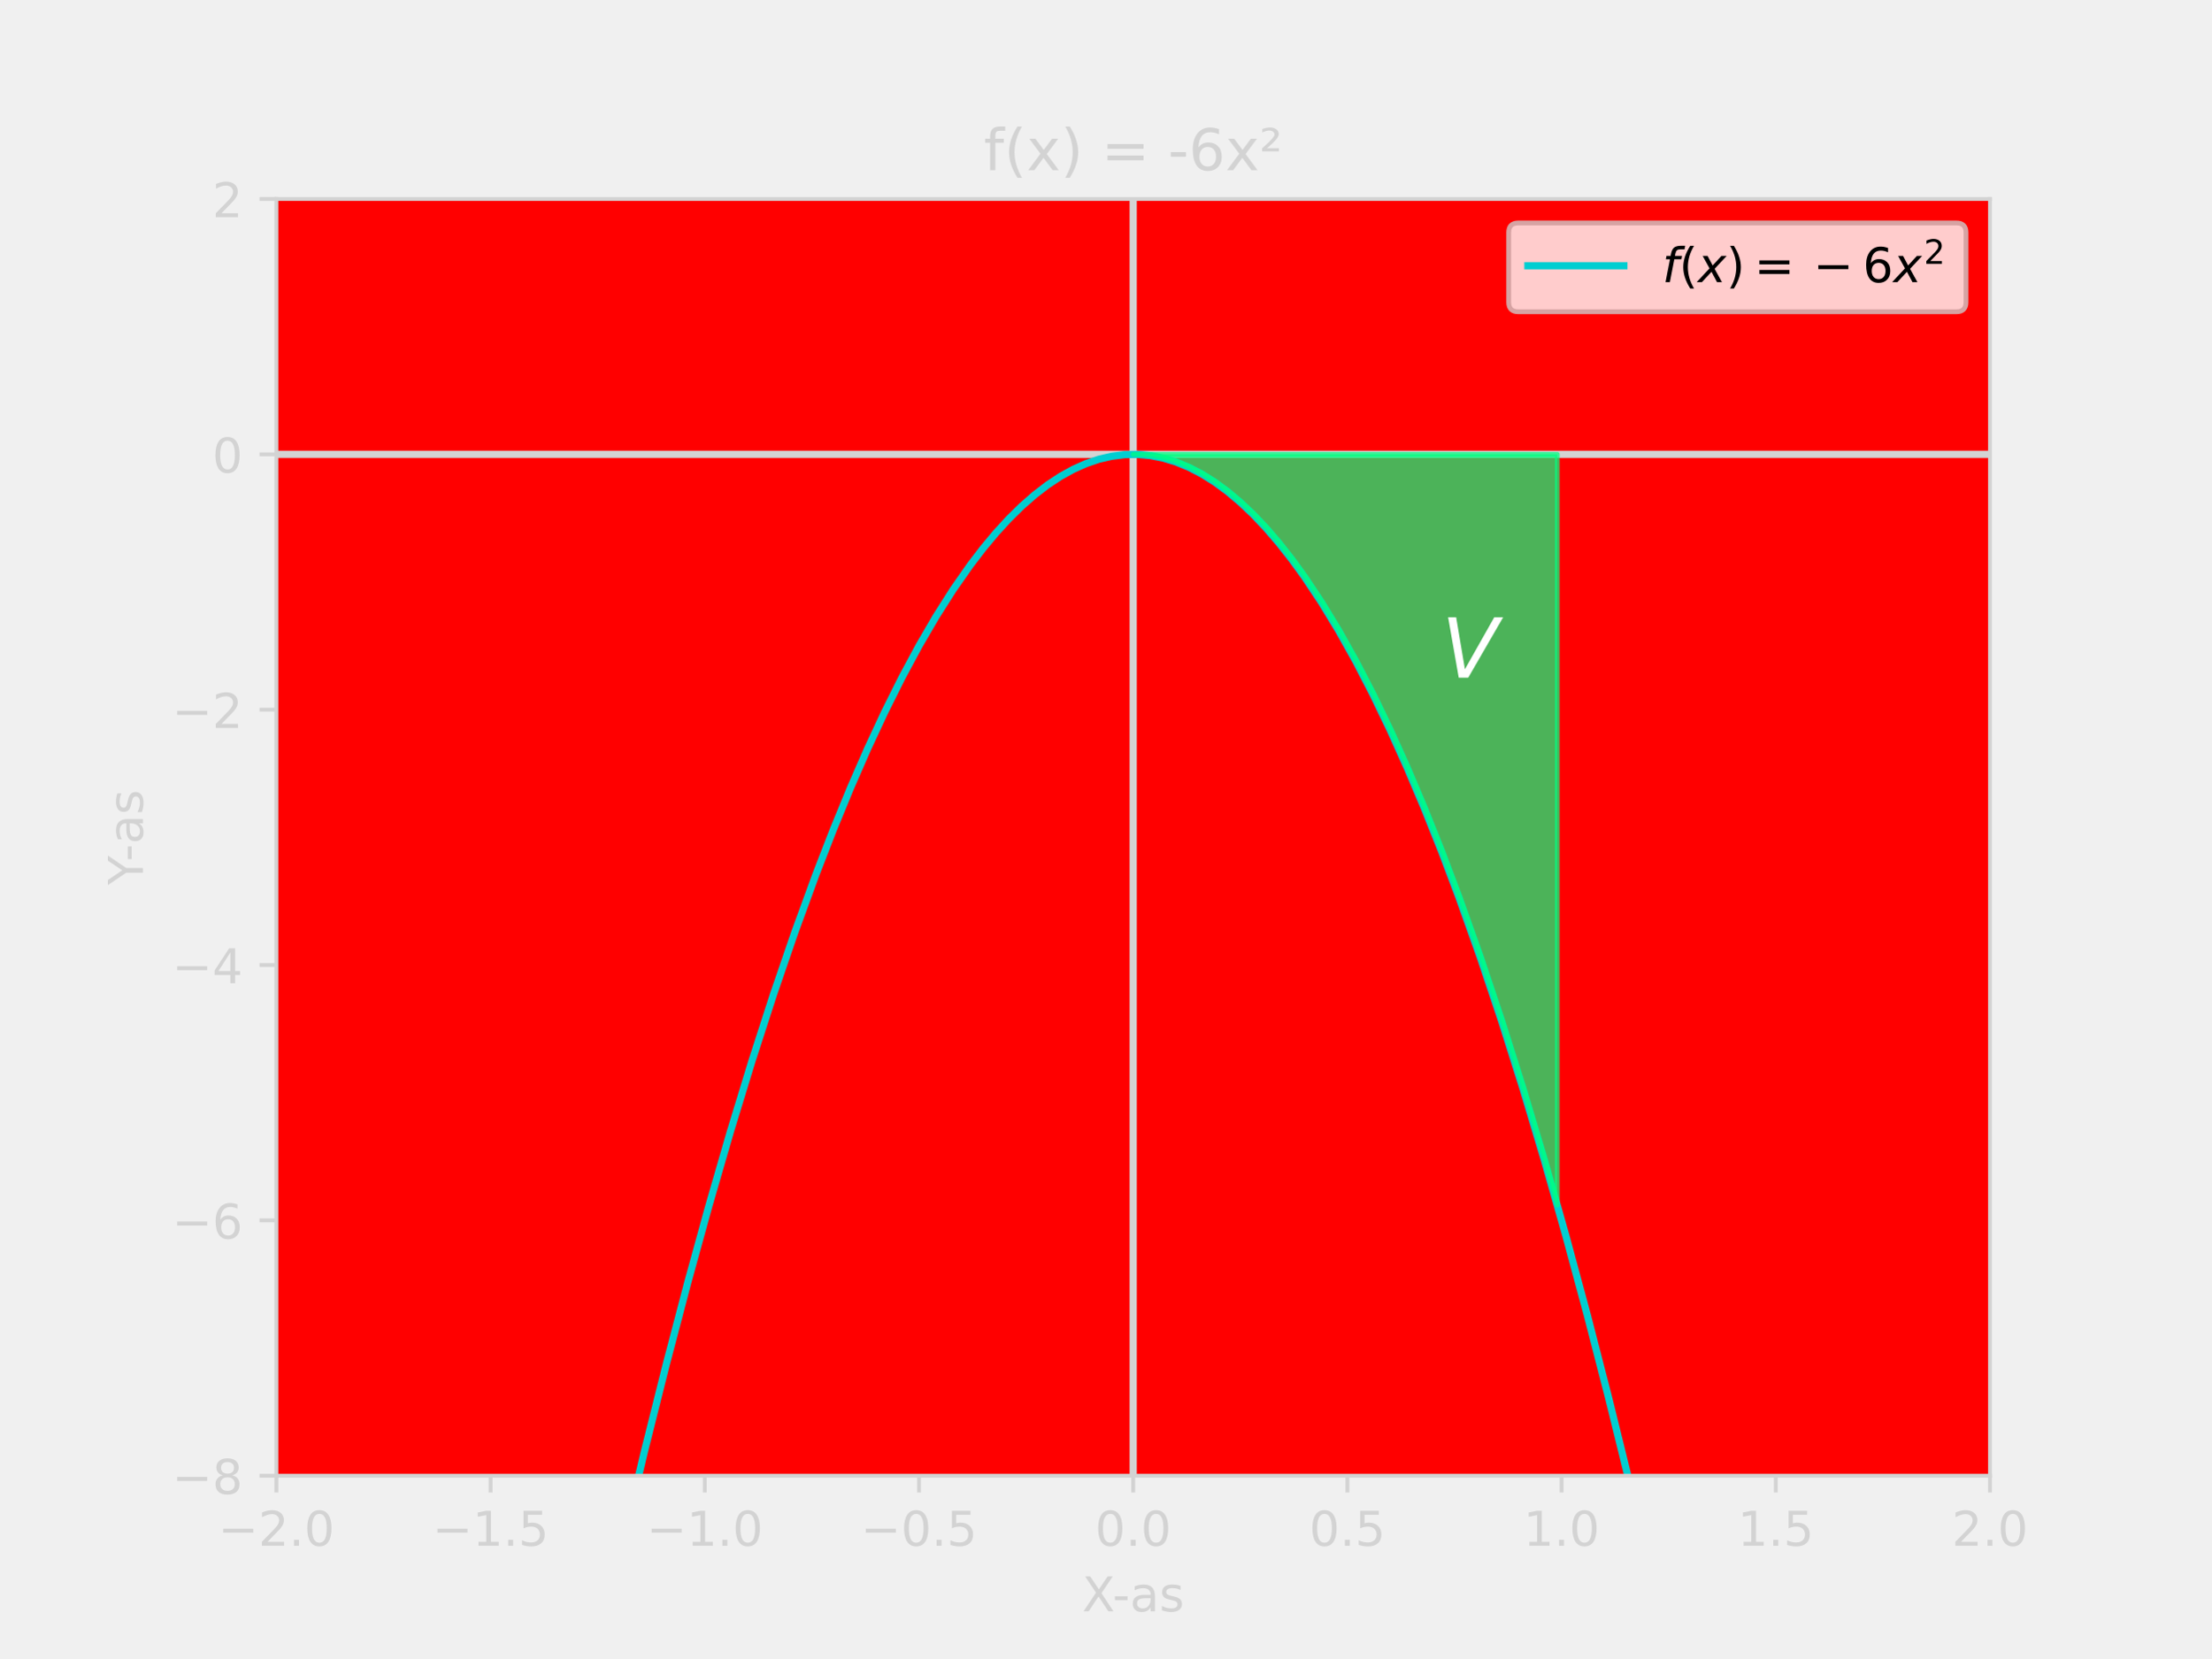
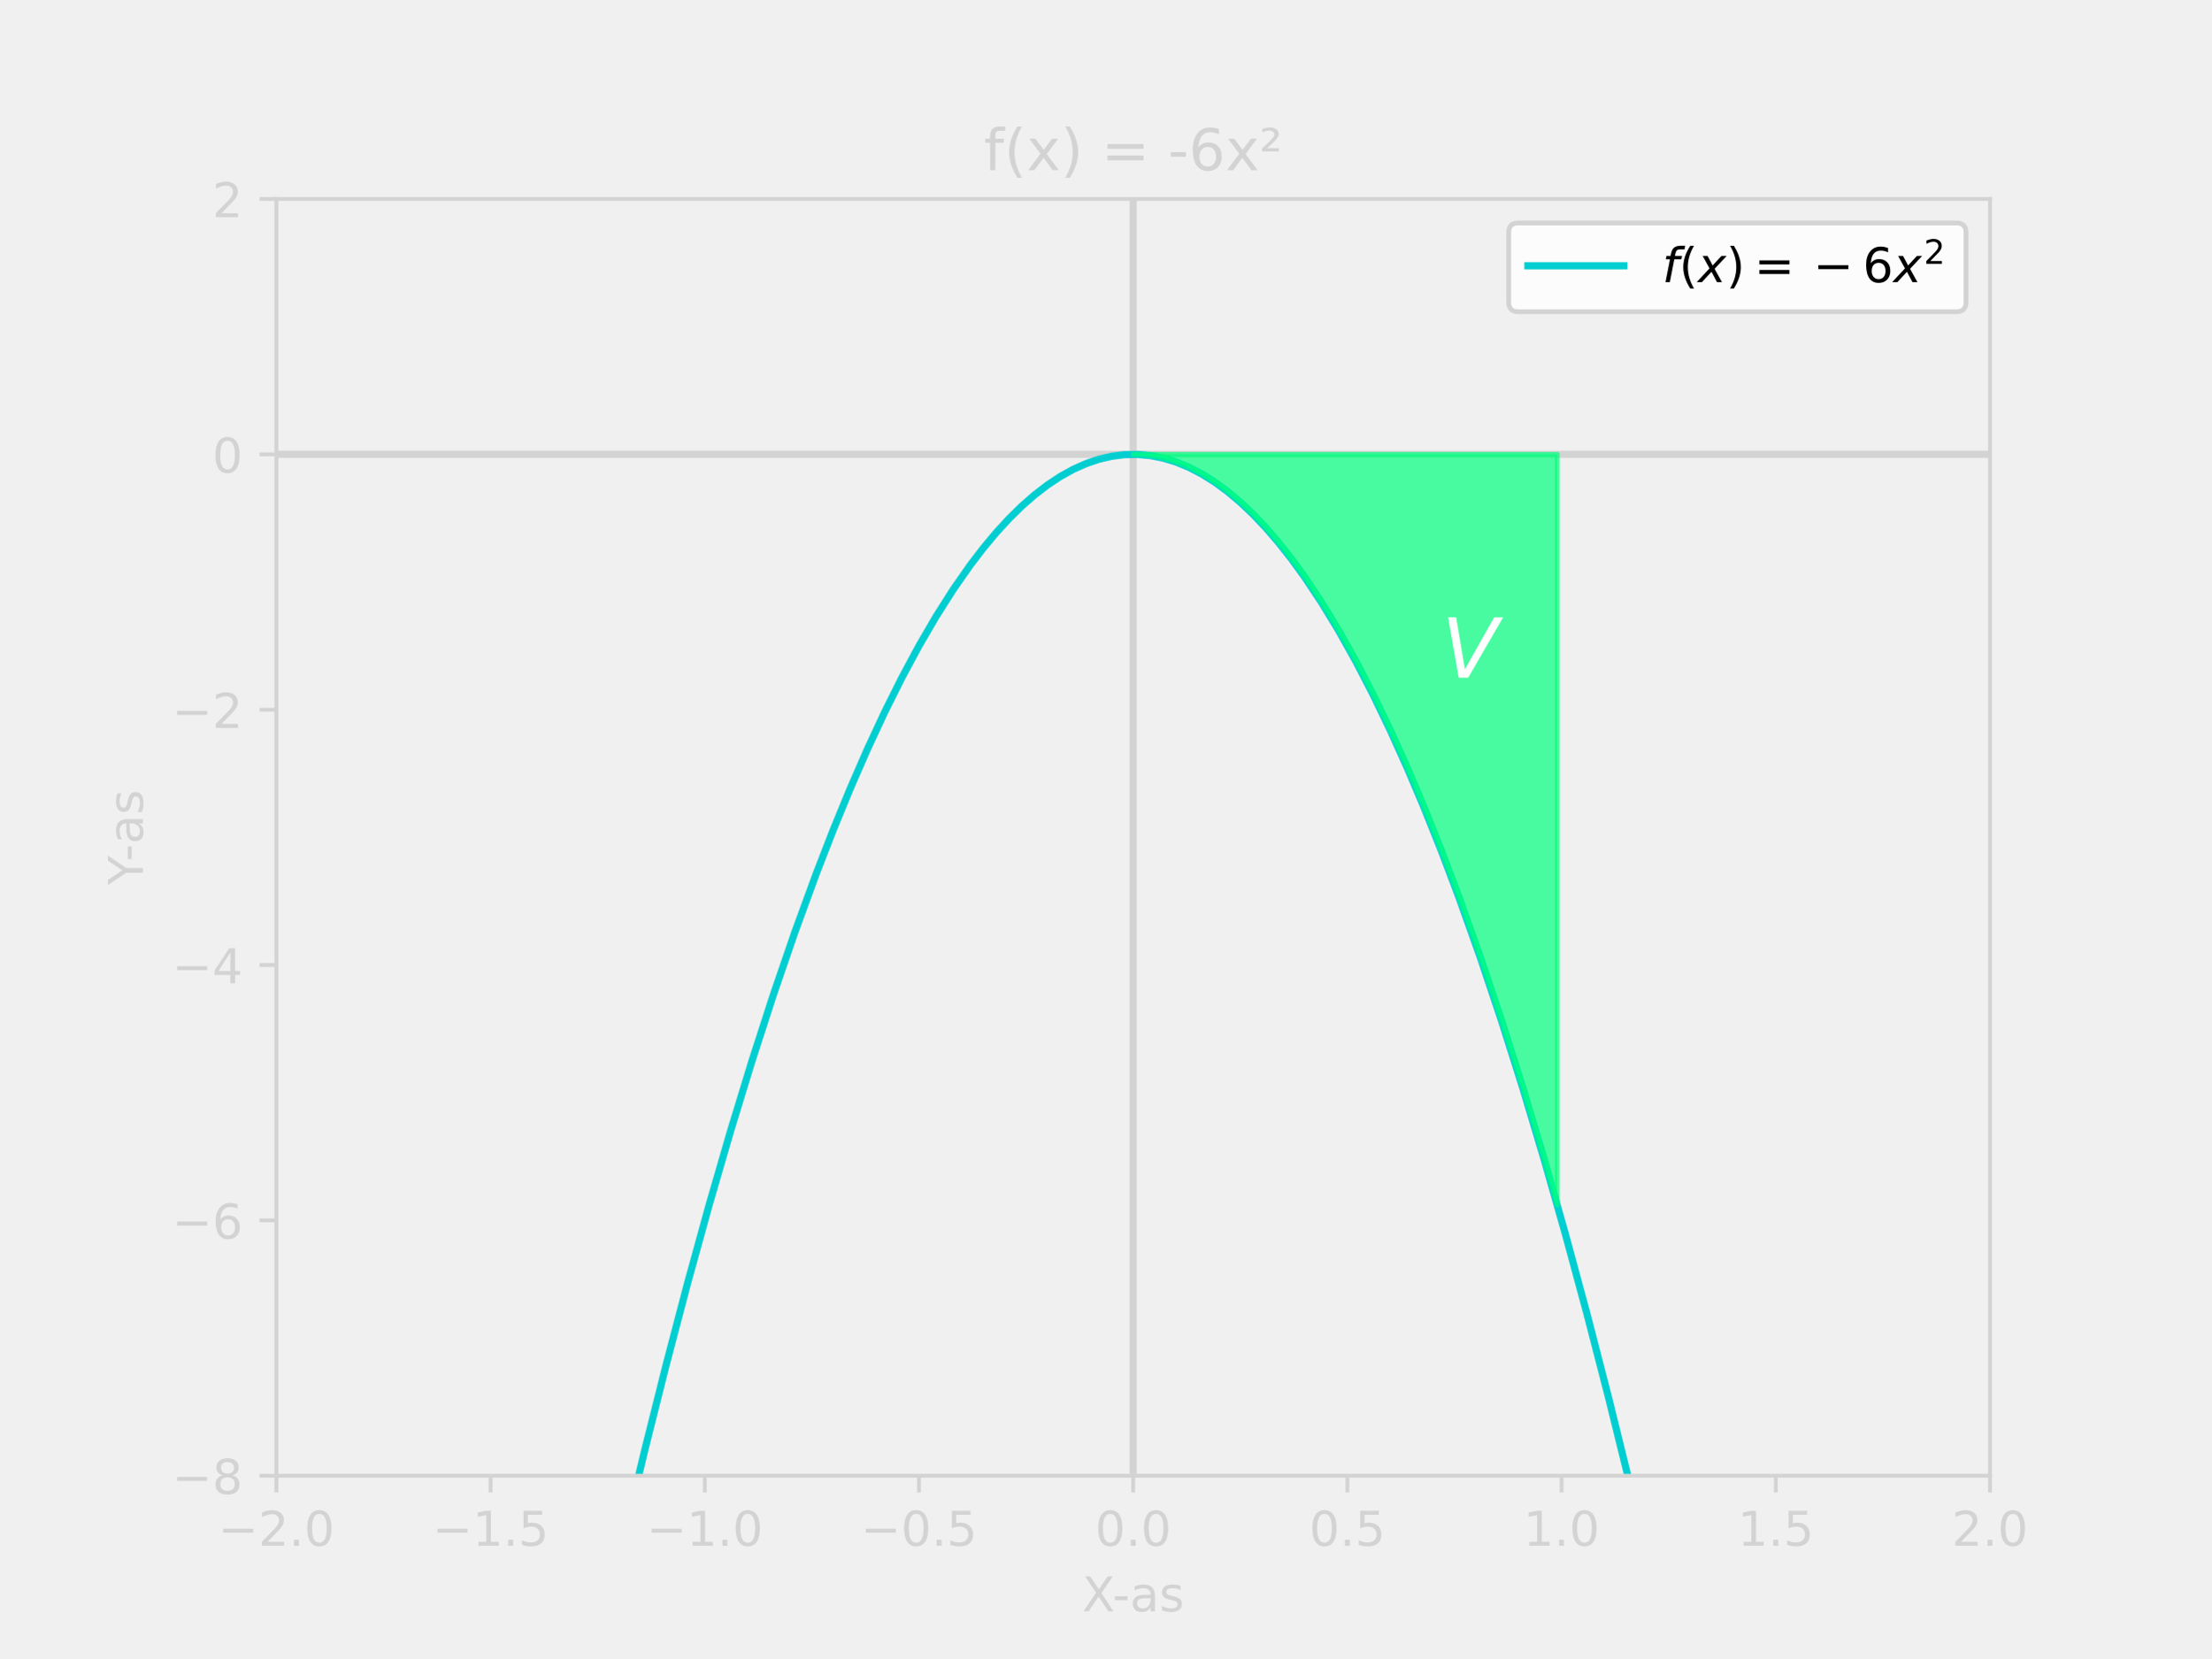
<svg xmlns="http://www.w3.org/2000/svg" xmlns:xlink="http://www.w3.org/1999/xlink" width="460.8pt" height="345.6pt" viewBox="0 0 460.8 345.6" version="1.1">
  <defs>
    <style type="text/css">*{stroke-linejoin: round; stroke-linecap: butt}</style>
  </defs>
  <g id="figure_1">
    <g id="patch_1">
      <path d="M 0 345.6  L 460.8 345.6  L 460.8 0  L 0 0  L 0 345.6  z " style="fill: none" />
    </g>
    <g id="axes_1">
      <g id="patch_2">
-         <path d="M 57.6 307.584  L 414.72 307.584  L 414.72 41.472  L 57.6 41.472  z " style="fill: #ff0000" />
+         <path d="M 57.6 307.584  L 414.72 307.584  L 414.72 41.472  L 57.6 41.472  L 57.6 307.584  z " style="fill: none" />
      </g>
      <g id="LineCollection_1">
-         <path d="M 57.6 94.694  L 414.72 94.694  " clip-path="url(#pd4e8aec721)" style="fill: none; stroke: #d3d3d3; stroke-width: 1.5" />
+         <path d="M 57.6 94.694  L 414.72 94.694  " clip-path="url(#p8dc5a253b3)" style="fill: none; stroke: #d3d3d3; stroke-width: 1.5" />
      </g>
      <g id="LineCollection_2">
-         <path d="M 236.16 307.584  L 236.16 41.472  " clip-path="url(#pd4e8aec721)" style="fill: none; stroke: #d3d3d3; stroke-width: 1.5" />
+         <path d="M 236.16 307.584  L 236.16 41.472  " clip-path="url(#p8dc5a253b3)" style="fill: none; stroke: #d3d3d3; stroke-width: 1.5" />
      </g>
      <g id="matplotlib.axis_1">
        <g id="xtick_1">
          <g id="line2d_1">
            <defs>
-               <path id="m50bfa8c5cf" d="M 0 0  L 0 3.5  " style="stroke: #d3d3d3; stroke-width: 0.8" />
-             </defs>
-             <g>
-               <use xlink:href="#m50bfa8c5cf" x="57.6" y="307.584" style="fill: #d3d3d3; stroke: #d3d3d3; stroke-width: 0.8" />
+               <path id="m33abca2d69" d="M 0 0  L 0 3.5  " style="stroke: #d3d3d3; stroke-width: 0.8" />
+             </defs>
+             <g>
+               <use xlink:href="#m33abca2d69" x="57.6" y="307.584" style="fill: #d3d3d3; stroke: #d3d3d3; stroke-width: 0.8" />
            </g>
          </g>
          <g id="text_1">
            <g style="fill: #d3d3d3" transform="translate(45.45859 322.1824) scale(0.1 -0.1)">
              <defs>
                <path id="DejaVuSans-2212" d="M 678 2272  L 4684 2272  L 4684 1741  L 678 1741  L 678 2272  z " transform="scale(0.015625)" />
                <path id="DejaVuSans-32" d="M 1228 531  L 3431 531  L 3431 0  L 469 0  L 469 531  Q 828 903 1448 1529  Q 2069 2156 2228 2338  Q 2531 2678 2651 2914  Q 2772 3150 2772 3378  Q 2772 3750 2511 3984  Q 2250 4219 1831 4219  Q 1534 4219 1204 4116  Q 875 4013 500 3803  L 500 4441  Q 881 4594 1212 4672  Q 1544 4750 1819 4750  Q 2544 4750 2975 4387  Q 3406 4025 3406 3419  Q 3406 3131 3298 2873  Q 3191 2616 2906 2266  Q 2828 2175 2409 1742  Q 1991 1309 1228 531  z " transform="scale(0.015625)" />
                <path id="DejaVuSans-2e" d="M 684 794  L 1344 794  L 1344 0  L 684 0  L 684 794  z " transform="scale(0.015625)" />
                <path id="DejaVuSans-30" d="M 2034 4250  Q 1547 4250 1301 3770  Q 1056 3291 1056 2328  Q 1056 1369 1301 889  Q 1547 409 2034 409  Q 2525 409 2770 889  Q 3016 1369 3016 2328  Q 3016 3291 2770 3770  Q 2525 4250 2034 4250  z M 2034 4750  Q 2819 4750 3233 4129  Q 3647 3509 3647 2328  Q 3647 1150 3233 529  Q 2819 -91 2034 -91  Q 1250 -91 836 529  Q 422 1150 422 2328  Q 422 3509 836 4129  Q 1250 4750 2034 4750  z " transform="scale(0.015625)" />
              </defs>
              <use xlink:href="#DejaVuSans-2212" />
              <use xlink:href="#DejaVuSans-32" x="83.789" />
              <use xlink:href="#DejaVuSans-2e" x="147.412" />
              <use xlink:href="#DejaVuSans-30" x="179.199" />
            </g>
          </g>
        </g>
        <g id="xtick_2">
          <g id="line2d_2">
            <g>
-               <use xlink:href="#m50bfa8c5cf" x="102.24" y="307.584" style="fill: #d3d3d3; stroke: #d3d3d3; stroke-width: 0.8" />
+               <use xlink:href="#m33abca2d69" x="102.24" y="307.584" style="fill: #d3d3d3; stroke: #d3d3d3; stroke-width: 0.8" />
            </g>
          </g>
          <g id="text_2">
            <g style="fill: #d3d3d3" transform="translate(90.09859 322.1824) scale(0.1 -0.1)">
              <defs>
                <path id="DejaVuSans-31" d="M 794 531  L 1825 531  L 1825 4091  L 703 3866  L 703 4441  L 1819 4666  L 2450 4666  L 2450 531  L 3481 531  L 3481 0  L 794 0  L 794 531  z " transform="scale(0.015625)" />
                <path id="DejaVuSans-35" d="M 691 4666  L 3169 4666  L 3169 4134  L 1269 4134  L 1269 2991  Q 1406 3038 1543 3061  Q 1681 3084 1819 3084  Q 2600 3084 3056 2656  Q 3513 2228 3513 1497  Q 3513 744 3044 326  Q 2575 -91 1722 -91  Q 1428 -91 1123 -41  Q 819 9 494 109  L 494 744  Q 775 591 1075 516  Q 1375 441 1709 441  Q 2250 441 2565 725  Q 2881 1009 2881 1497  Q 2881 1984 2565 2268  Q 2250 2553 1709 2553  Q 1456 2553 1204 2497  Q 953 2441 691 2322  L 691 4666  z " transform="scale(0.015625)" />
              </defs>
              <use xlink:href="#DejaVuSans-2212" />
              <use xlink:href="#DejaVuSans-31" x="83.789" />
              <use xlink:href="#DejaVuSans-2e" x="147.412" />
              <use xlink:href="#DejaVuSans-35" x="179.199" />
            </g>
          </g>
        </g>
        <g id="xtick_3">
          <g id="line2d_3">
            <g>
-               <use xlink:href="#m50bfa8c5cf" x="146.88" y="307.584" style="fill: #d3d3d3; stroke: #d3d3d3; stroke-width: 0.8" />
+               <use xlink:href="#m33abca2d69" x="146.88" y="307.584" style="fill: #d3d3d3; stroke: #d3d3d3; stroke-width: 0.8" />
            </g>
          </g>
          <g id="text_3">
            <g style="fill: #d3d3d3" transform="translate(134.7386 322.1824) scale(0.1 -0.1)">
              <use xlink:href="#DejaVuSans-2212" />
              <use xlink:href="#DejaVuSans-31" x="83.789" />
              <use xlink:href="#DejaVuSans-2e" x="147.412" />
              <use xlink:href="#DejaVuSans-30" x="179.199" />
            </g>
          </g>
        </g>
        <g id="xtick_4">
          <g id="line2d_4">
            <g>
-               <use xlink:href="#m50bfa8c5cf" x="191.52" y="307.584" style="fill: #d3d3d3; stroke: #d3d3d3; stroke-width: 0.8" />
+               <use xlink:href="#m33abca2d69" x="191.52" y="307.584" style="fill: #d3d3d3; stroke: #d3d3d3; stroke-width: 0.8" />
            </g>
          </g>
          <g id="text_4">
            <g style="fill: #d3d3d3" transform="translate(179.3786 322.1824) scale(0.1 -0.1)">
              <use xlink:href="#DejaVuSans-2212" />
              <use xlink:href="#DejaVuSans-30" x="83.789" />
              <use xlink:href="#DejaVuSans-2e" x="147.412" />
              <use xlink:href="#DejaVuSans-35" x="179.199" />
            </g>
          </g>
        </g>
        <g id="xtick_5">
          <g id="line2d_5">
            <g>
-               <use xlink:href="#m50bfa8c5cf" x="236.16" y="307.584" style="fill: #d3d3d3; stroke: #d3d3d3; stroke-width: 0.8" />
+               <use xlink:href="#m33abca2d69" x="236.16" y="307.584" style="fill: #d3d3d3; stroke: #d3d3d3; stroke-width: 0.8" />
            </g>
          </g>
          <g id="text_5">
            <g style="fill: #d3d3d3" transform="translate(228.2084 322.1824) scale(0.1 -0.1)">
              <use xlink:href="#DejaVuSans-30" />
              <use xlink:href="#DejaVuSans-2e" x="63.623" />
              <use xlink:href="#DejaVuSans-30" x="95.41" />
            </g>
          </g>
        </g>
        <g id="xtick_6">
          <g id="line2d_6">
            <g>
-               <use xlink:href="#m50bfa8c5cf" x="280.8" y="307.584" style="fill: #d3d3d3; stroke: #d3d3d3; stroke-width: 0.8" />
+               <use xlink:href="#m33abca2d69" x="280.8" y="307.584" style="fill: #d3d3d3; stroke: #d3d3d3; stroke-width: 0.8" />
            </g>
          </g>
          <g id="text_6">
            <g style="fill: #d3d3d3" transform="translate(272.8484 322.1824) scale(0.1 -0.1)">
              <use xlink:href="#DejaVuSans-30" />
              <use xlink:href="#DejaVuSans-2e" x="63.623" />
              <use xlink:href="#DejaVuSans-35" x="95.41" />
            </g>
          </g>
        </g>
        <g id="xtick_7">
          <g id="line2d_7">
            <g>
-               <use xlink:href="#m50bfa8c5cf" x="325.44" y="307.584" style="fill: #d3d3d3; stroke: #d3d3d3; stroke-width: 0.8" />
+               <use xlink:href="#m33abca2d69" x="325.44" y="307.584" style="fill: #d3d3d3; stroke: #d3d3d3; stroke-width: 0.8" />
            </g>
          </g>
          <g id="text_7">
            <g style="fill: #d3d3d3" transform="translate(317.4884 322.1824) scale(0.1 -0.1)">
              <use xlink:href="#DejaVuSans-31" />
              <use xlink:href="#DejaVuSans-2e" x="63.623" />
              <use xlink:href="#DejaVuSans-30" x="95.41" />
            </g>
          </g>
        </g>
        <g id="xtick_8">
          <g id="line2d_8">
            <g>
-               <use xlink:href="#m50bfa8c5cf" x="370.08" y="307.584" style="fill: #d3d3d3; stroke: #d3d3d3; stroke-width: 0.8" />
+               <use xlink:href="#m33abca2d69" x="370.08" y="307.584" style="fill: #d3d3d3; stroke: #d3d3d3; stroke-width: 0.8" />
            </g>
          </g>
          <g id="text_8">
            <g style="fill: #d3d3d3" transform="translate(362.1284 322.1824) scale(0.1 -0.1)">
              <use xlink:href="#DejaVuSans-31" />
              <use xlink:href="#DejaVuSans-2e" x="63.623" />
              <use xlink:href="#DejaVuSans-35" x="95.41" />
            </g>
          </g>
        </g>
        <g id="xtick_9">
          <g id="line2d_9">
            <g>
-               <use xlink:href="#m50bfa8c5cf" x="414.72" y="307.584" style="fill: #d3d3d3; stroke: #d3d3d3; stroke-width: 0.8" />
+               <use xlink:href="#m33abca2d69" x="414.72" y="307.584" style="fill: #d3d3d3; stroke: #d3d3d3; stroke-width: 0.8" />
            </g>
          </g>
          <g id="text_9">
            <g style="fill: #d3d3d3" transform="translate(406.7684 322.1824) scale(0.1 -0.1)">
              <use xlink:href="#DejaVuSans-32" />
              <use xlink:href="#DejaVuSans-2e" x="63.623" />
              <use xlink:href="#DejaVuSans-30" x="95.41" />
            </g>
          </g>
        </g>
        <g id="text_10">
          <g style="fill: #d3d3d3" transform="translate(225.5123 335.8606) scale(0.1 -0.1)">
            <defs>
              <path id="DejaVuSans-58" d="M 403 4666  L 1081 4666  L 2241 2931  L 3406 4666  L 4084 4666  L 2584 2425  L 4184 0  L 3506 0  L 2194 1984  L 872 0  L 191 0  L 1856 2491  L 403 4666  z " transform="scale(0.015625)" />
              <path id="DejaVuSans-2d" d="M 313 2009  L 1997 2009  L 1997 1497  L 313 1497  L 313 2009  z " transform="scale(0.015625)" />
              <path id="DejaVuSans-61" d="M 2194 1759  Q 1497 1759 1228 1600  Q 959 1441 959 1056  Q 959 750 1161 570  Q 1363 391 1709 391  Q 2188 391 2477 730  Q 2766 1069 2766 1631  L 2766 1759  L 2194 1759  z M 3341 1997  L 3341 0  L 2766 0  L 2766 531  Q 2569 213 2275 61  Q 1981 -91 1556 -91  Q 1019 -91 701 211  Q 384 513 384 1019  Q 384 1609 779 1909  Q 1175 2209 1959 2209  L 2766 2209  L 2766 2266  Q 2766 2663 2505 2880  Q 2244 3097 1772 3097  Q 1472 3097 1187 3025  Q 903 2953 641 2809  L 641 3341  Q 956 3463 1253 3523  Q 1550 3584 1831 3584  Q 2591 3584 2966 3190  Q 3341 2797 3341 1997  z " transform="scale(0.015625)" />
              <path id="DejaVuSans-73" d="M 2834 3397  L 2834 2853  Q 2591 2978 2328 3040  Q 2066 3103 1784 3103  Q 1356 3103 1142 2972  Q 928 2841 928 2578  Q 928 2378 1081 2264  Q 1234 2150 1697 2047  L 1894 2003  Q 2506 1872 2764 1633  Q 3022 1394 3022 966  Q 3022 478 2636 193  Q 2250 -91 1575 -91  Q 1294 -91 989 -36  Q 684 19 347 128  L 347 722  Q 666 556 975 473  Q 1284 391 1588 391  Q 1994 391 2212 530  Q 2431 669 2431 922  Q 2431 1156 2273 1281  Q 2116 1406 1581 1522  L 1381 1569  Q 847 1681 609 1914  Q 372 2147 372 2553  Q 372 3047 722 3315  Q 1072 3584 1716 3584  Q 2034 3584 2315 3537  Q 2597 3491 2834 3397  z " transform="scale(0.015625)" />
            </defs>
            <use xlink:href="#DejaVuSans-58" />
            <use xlink:href="#DejaVuSans-2d" x="63.506" />
            <use xlink:href="#DejaVuSans-61" x="99.59" />
            <use xlink:href="#DejaVuSans-73" x="160.869" />
          </g>
        </g>
      </g>
      <g id="matplotlib.axis_2">
        <g id="ytick_1">
          <g id="line2d_10">
            <defs>
-               <path id="m59f7f86a83" d="M 0 0  L -3.5 0  " style="stroke: #d3d3d3; stroke-width: 0.8" />
-             </defs>
-             <g>
-               <use xlink:href="#m59f7f86a83" x="57.6" y="307.584" style="fill: #d3d3d3; stroke: #d3d3d3; stroke-width: 0.8" />
+               <path id="mfe67e2a1e8" d="M 0 0  L -3.5 0  " style="stroke: #d3d3d3; stroke-width: 0.8" />
+             </defs>
+             <g>
+               <use xlink:href="#mfe67e2a1e8" x="57.6" y="307.584" style="fill: #d3d3d3; stroke: #d3d3d3; stroke-width: 0.8" />
            </g>
          </g>
          <g id="text_11">
            <g style="fill: #d3d3d3" transform="translate(35.85781 311.3832) scale(0.1 -0.1)">
              <defs>
                <path id="DejaVuSans-38" d="M 2034 2216  Q 1584 2216 1326 1975  Q 1069 1734 1069 1313  Q 1069 891 1326 650  Q 1584 409 2034 409  Q 2484 409 2743 651  Q 3003 894 3003 1313  Q 3003 1734 2745 1975  Q 2488 2216 2034 2216  z M 1403 2484  Q 997 2584 770 2862  Q 544 3141 544 3541  Q 544 4100 942 4425  Q 1341 4750 2034 4750  Q 2731 4750 3128 4425  Q 3525 4100 3525 3541  Q 3525 3141 3298 2862  Q 3072 2584 2669 2484  Q 3125 2378 3379 2068  Q 3634 1759 3634 1313  Q 3634 634 3220 271  Q 2806 -91 2034 -91  Q 1263 -91 848 271  Q 434 634 434 1313  Q 434 1759 690 2068  Q 947 2378 1403 2484  z M 1172 3481  Q 1172 3119 1398 2916  Q 1625 2713 2034 2713  Q 2441 2713 2670 2916  Q 2900 3119 2900 3481  Q 2900 3844 2670 4047  Q 2441 4250 2034 4250  Q 1625 4250 1398 4047  Q 1172 3844 1172 3481  z " transform="scale(0.015625)" />
              </defs>
              <use xlink:href="#DejaVuSans-2212" />
              <use xlink:href="#DejaVuSans-38" x="83.789" />
            </g>
          </g>
        </g>
        <g id="ytick_2">
          <g id="line2d_11">
            <g>
-               <use xlink:href="#m59f7f86a83" x="57.6" y="254.362" style="fill: #d3d3d3; stroke: #d3d3d3; stroke-width: 0.8" />
+               <use xlink:href="#mfe67e2a1e8" x="57.6" y="254.362" style="fill: #d3d3d3; stroke: #d3d3d3; stroke-width: 0.8" />
            </g>
          </g>
          <g id="text_12">
            <g style="fill: #d3d3d3" transform="translate(35.85781 258.1608) scale(0.1 -0.1)">
              <defs>
                <path id="DejaVuSans-36" d="M 2113 2584  Q 1688 2584 1439 2293  Q 1191 2003 1191 1497  Q 1191 994 1439 701  Q 1688 409 2113 409  Q 2538 409 2786 701  Q 3034 994 3034 1497  Q 3034 2003 2786 2293  Q 2538 2584 2113 2584  z M 3366 4563  L 3366 3988  Q 3128 4100 2886 4159  Q 2644 4219 2406 4219  Q 1781 4219 1451 3797  Q 1122 3375 1075 2522  Q 1259 2794 1537 2939  Q 1816 3084 2150 3084  Q 2853 3084 3261 2657  Q 3669 2231 3669 1497  Q 3669 778 3244 343  Q 2819 -91 2113 -91  Q 1303 -91 875 529  Q 447 1150 447 2328  Q 447 3434 972 4092  Q 1497 4750 2381 4750  Q 2619 4750 2861 4703  Q 3103 4656 3366 4563  z " transform="scale(0.015625)" />
              </defs>
              <use xlink:href="#DejaVuSans-2212" />
              <use xlink:href="#DejaVuSans-36" x="83.789" />
            </g>
          </g>
        </g>
        <g id="ytick_3">
          <g id="line2d_12">
            <g>
-               <use xlink:href="#m59f7f86a83" x="57.6" y="201.139" style="fill: #d3d3d3; stroke: #d3d3d3; stroke-width: 0.8" />
+               <use xlink:href="#mfe67e2a1e8" x="57.6" y="201.139" style="fill: #d3d3d3; stroke: #d3d3d3; stroke-width: 0.8" />
            </g>
          </g>
          <g id="text_13">
            <g style="fill: #d3d3d3" transform="translate(35.85781 204.9384) scale(0.1 -0.1)">
              <defs>
                <path id="DejaVuSans-34" d="M 2419 4116  L 825 1625  L 2419 1625  L 2419 4116  z M 2253 4666  L 3047 4666  L 3047 1625  L 3713 1625  L 3713 1100  L 3047 1100  L 3047 0  L 2419 0  L 2419 1100  L 313 1100  L 313 1709  L 2253 4666  z " transform="scale(0.015625)" />
              </defs>
              <use xlink:href="#DejaVuSans-2212" />
              <use xlink:href="#DejaVuSans-34" x="83.789" />
            </g>
          </g>
        </g>
        <g id="ytick_4">
          <g id="line2d_13">
            <g>
-               <use xlink:href="#m59f7f86a83" x="57.6" y="147.917" style="fill: #d3d3d3; stroke: #d3d3d3; stroke-width: 0.8" />
+               <use xlink:href="#mfe67e2a1e8" x="57.6" y="147.917" style="fill: #d3d3d3; stroke: #d3d3d3; stroke-width: 0.8" />
            </g>
          </g>
          <g id="text_14">
            <g style="fill: #d3d3d3" transform="translate(35.85781 151.716) scale(0.1 -0.1)">
              <use xlink:href="#DejaVuSans-2212" />
              <use xlink:href="#DejaVuSans-32" x="83.789" />
            </g>
          </g>
        </g>
        <g id="ytick_5">
          <g id="line2d_14">
            <g>
-               <use xlink:href="#m59f7f86a83" x="57.6" y="94.694" style="fill: #d3d3d3; stroke: #d3d3d3; stroke-width: 0.8" />
+               <use xlink:href="#mfe67e2a1e8" x="57.6" y="94.694" style="fill: #d3d3d3; stroke: #d3d3d3; stroke-width: 0.8" />
            </g>
          </g>
          <g id="text_15">
            <g style="fill: #d3d3d3" transform="translate(44.2375 98.49362) scale(0.1 -0.1)">
              <use xlink:href="#DejaVuSans-30" />
            </g>
          </g>
        </g>
        <g id="ytick_6">
          <g id="line2d_15">
            <g>
-               <use xlink:href="#m59f7f86a83" x="57.6" y="41.472" style="fill: #d3d3d3; stroke: #d3d3d3; stroke-width: 0.8" />
+               <use xlink:href="#mfe67e2a1e8" x="57.6" y="41.472" style="fill: #d3d3d3; stroke: #d3d3d3; stroke-width: 0.8" />
            </g>
          </g>
          <g id="text_16">
            <g style="fill: #d3d3d3" transform="translate(44.2375 45.27122) scale(0.1 -0.1)">
              <use xlink:href="#DejaVuSans-32" />
            </g>
          </g>
        </g>
        <g id="text_17">
          <g style="fill: #d3d3d3" transform="translate(29.77812 184.4608) rotate(-90) scale(0.1 -0.1)">
            <defs>
              <path id="DejaVuSans-59" d="M -13 4666  L 666 4666  L 1959 2747  L 3244 4666  L 3922 4666  L 2272 2222  L 2272 0  L 1638 0  L 1638 2222  L -13 4666  z " transform="scale(0.015625)" />
            </defs>
            <use xlink:href="#DejaVuSans-59" />
            <use xlink:href="#DejaVuSans-2d" x="49.209" />
            <use xlink:href="#DejaVuSans-61" x="85.293" />
            <use xlink:href="#DejaVuSans-73" x="146.572" />
          </g>
        </g>
      </g>
      <g id="line2d_16">
-         <path d="M 124.02 346.6  L 129.024 324.615  L 134.381 302.198  L 138.845 284.395  L 143.309 267.39  L 147.773 251.184  L 152.237 235.776  L 156.701 221.167  L 161.165 207.356  L 165.629 194.343  L 170.093 182.128  L 173.664 172.931  L 177.235 164.245  L 180.806 156.07  L 184.378 148.406  L 187.949 141.253  L 191.52 134.611  L 195.091 128.48  L 198.662 122.86  L 202.234 117.75  L 204.912 114.254  L 207.59 111.044  L 210.269 108.122  L 212.947 105.488  L 215.626 103.141  L 218.304 101.081  L 220.982 99.309  L 223.661 97.824  L 226.339 96.626  L 229.018 95.716  L 231.696 95.094  L 234.374 94.758  L 237.053 94.71  L 239.731 94.95  L 242.41 95.477  L 245.088 96.291  L 247.766 97.393  L 250.445 98.782  L 253.123 100.458  L 255.802 102.422  L 258.48 104.674  L 261.158 107.212  L 263.837 110.038  L 266.515 113.152  L 269.194 116.553  L 271.872 120.241  L 275.443 125.606  L 279.014 131.482  L 282.586 137.868  L 286.157 144.766  L 289.728 152.175  L 293.299 160.094  L 296.87 168.525  L 300.442 177.466  L 304.013 186.918  L 308.477 199.452  L 312.941 212.784  L 317.405 226.915  L 321.869 241.844  L 326.333 257.571  L 330.797 274.096  L 335.261 291.42  L 339.725 309.543  L 344.189 328.463  L 348.3 346.6  L 348.3 346.6  " clip-path="url(#pd4e8aec721)" style="fill: none; stroke: #00ced1; stroke-width: 1.5; stroke-linecap: square" />
+         <path d="M 124.02 346.6  L 129.024 324.615  L 134.381 302.198  L 138.845 284.395  L 143.309 267.39  L 147.773 251.184  L 152.237 235.776  L 156.701 221.167  L 161.165 207.356  L 165.629 194.343  L 170.093 182.128  L 173.664 172.931  L 177.235 164.245  L 180.806 156.07  L 184.378 148.406  L 187.949 141.253  L 191.52 134.611  L 195.091 128.48  L 198.662 122.86  L 202.234 117.75  L 204.912 114.254  L 207.59 111.044  L 210.269 108.122  L 212.947 105.488  L 215.626 103.141  L 218.304 101.081  L 220.982 99.309  L 223.661 97.824  L 226.339 96.626  L 229.018 95.716  L 231.696 95.094  L 234.374 94.758  L 237.053 94.71  L 239.731 94.95  L 242.41 95.477  L 245.088 96.291  L 247.766 97.393  L 250.445 98.782  L 253.123 100.458  L 255.802 102.422  L 258.48 104.674  L 261.158 107.212  L 263.837 110.038  L 266.515 113.152  L 269.194 116.553  L 271.872 120.241  L 275.443 125.606  L 279.014 131.482  L 282.586 137.868  L 286.157 144.766  L 289.728 152.175  L 293.299 160.094  L 296.87 168.525  L 300.442 177.466  L 304.013 186.918  L 308.477 199.452  L 312.941 212.784  L 317.405 226.915  L 321.869 241.844  L 326.333 257.571  L 330.797 274.096  L 335.261 291.42  L 339.725 309.543  L 344.189 328.463  L 348.3 346.6  L 348.3 346.6  " clip-path="url(#p8dc5a253b3)" style="fill: none; stroke: #00ced1; stroke-width: 1.5; stroke-linecap: square" />
      </g>
      <g id="patch_3">
        <path d="M 57.6 307.584  L 57.6 41.472  " style="fill: none; stroke: #d3d3d3; stroke-width: 0.8; stroke-linejoin: miter; stroke-linecap: square" />
      </g>
      <g id="patch_4">
        <path d="M 414.72 307.584  L 414.72 41.472  " style="fill: none; stroke: #d3d3d3; stroke-width: 0.8; stroke-linejoin: miter; stroke-linecap: square" />
      </g>
      <g id="patch_5">
        <path d="M 57.6 307.584  L 414.72 307.584  " style="fill: none; stroke: #d3d3d3; stroke-width: 0.8; stroke-linejoin: miter; stroke-linecap: square" />
      </g>
      <g id="patch_6">
        <path d="M 57.6 41.472  L 414.72 41.472  " style="fill: none; stroke: #d3d3d3; stroke-width: 0.8; stroke-linejoin: miter; stroke-linecap: square" />
      </g>
      <g id="PolyCollection_1">
        <defs>
-           <path id="mee67e8bc45" d="M 236.16 -250.906  L 236.16 -250.906  L 237.053 -250.89  L 237.946 -250.842  L 238.838 -250.762  L 239.731 -250.65  L 240.624 -250.506  L 241.517 -250.331  L 242.41 -250.123  L 243.302 -249.884  L 244.195 -249.612  L 245.088 -249.309  L 245.981 -248.974  L 246.874 -248.606  L 247.766 -248.207  L 248.659 -247.776  L 249.552 -247.313  L 250.445 -246.818  L 251.338 -246.291  L 252.23 -245.732  L 253.123 -245.142  L 254.016 -244.519  L 254.909 -243.864  L 255.802 -243.178  L 256.694 -242.459  L 257.587 -241.709  L 258.48 -240.926  L 259.373 -240.112  L 260.266 -239.266  L 261.158 -238.388  L 262.051 -237.478  L 262.944 -236.536  L 263.837 -235.562  L 264.73 -234.556  L 265.622 -233.518  L 266.515 -232.448  L 267.408 -231.346  L 268.301 -230.213  L 269.194 -229.047  L 270.086 -227.85  L 270.979 -226.62  L 271.872 -225.359  L 272.765 -224.066  L 273.658 -222.74  L 274.55 -221.383  L 275.443 -219.994  L 276.336 -218.573  L 277.229 -217.12  L 278.122 -215.635  L 279.014 -214.118  L 279.907 -212.57  L 280.8 -210.989  L 281.693 -209.376  L 282.586 -207.732  L 283.478 -206.055  L 284.371 -204.347  L 285.264 -202.606  L 286.157 -200.834  L 287.05 -199.03  L 287.942 -197.194  L 288.835 -195.325  L 289.728 -193.425  L 290.621 -191.493  L 291.514 -189.53  L 292.406 -187.534  L 293.299 -185.506  L 294.192 -183.446  L 295.085 -181.355  L 295.978 -179.231  L 296.87 -177.075  L 297.763 -174.888  L 298.656 -172.669  L 299.549 -170.417  L 300.442 -168.134  L 301.334 -165.819  L 302.227 -163.472  L 303.12 -161.093  L 304.013 -158.682  L 304.906 -156.239  L 305.798 -153.764  L 306.691 -151.257  L 307.584 -148.719  L 308.477 -146.148  L 309.37 -143.545  L 310.262 -140.911  L 311.155 -138.244  L 312.048 -135.546  L 312.941 -132.816  L 313.834 -130.053  L 314.726 -127.259  L 315.619 -124.433  L 316.512 -121.575  L 317.405 -118.685  L 318.298 -115.763  L 319.19 -112.809  L 320.083 -109.824  L 320.976 -106.806  L 321.869 -103.756  L 322.762 -100.675  L 323.654 -97.561  L 324.547 -94.416  L 324.547 -250.906  L 324.547 -250.906  L 323.654 -250.906  L 322.762 -250.906  L 321.869 -250.906  L 320.976 -250.906  L 320.083 -250.906  L 319.19 -250.906  L 318.298 -250.906  L 317.405 -250.906  L 316.512 -250.906  L 315.619 -250.906  L 314.726 -250.906  L 313.834 -250.906  L 312.941 -250.906  L 312.048 -250.906  L 311.155 -250.906  L 310.262 -250.906  L 309.37 -250.906  L 308.477 -250.906  L 307.584 -250.906  L 306.691 -250.906  L 305.798 -250.906  L 304.906 -250.906  L 304.013 -250.906  L 303.12 -250.906  L 302.227 -250.906  L 301.334 -250.906  L 300.442 -250.906  L 299.549 -250.906  L 298.656 -250.906  L 297.763 -250.906  L 296.87 -250.906  L 295.978 -250.906  L 295.085 -250.906  L 294.192 -250.906  L 293.299 -250.906  L 292.406 -250.906  L 291.514 -250.906  L 290.621 -250.906  L 289.728 -250.906  L 288.835 -250.906  L 287.942 -250.906  L 287.05 -250.906  L 286.157 -250.906  L 285.264 -250.906  L 284.371 -250.906  L 283.478 -250.906  L 282.586 -250.906  L 281.693 -250.906  L 280.8 -250.906  L 279.907 -250.906  L 279.014 -250.906  L 278.122 -250.906  L 277.229 -250.906  L 276.336 -250.906  L 275.443 -250.906  L 274.55 -250.906  L 273.658 -250.906  L 272.765 -250.906  L 271.872 -250.906  L 270.979 -250.906  L 270.086 -250.906  L 269.194 -250.906  L 268.301 -250.906  L 267.408 -250.906  L 266.515 -250.906  L 265.622 -250.906  L 264.73 -250.906  L 263.837 -250.906  L 262.944 -250.906  L 262.051 -250.906  L 261.158 -250.906  L 260.266 -250.906  L 259.373 -250.906  L 258.48 -250.906  L 257.587 -250.906  L 256.694 -250.906  L 255.802 -250.906  L 254.909 -250.906  L 254.016 -250.906  L 253.123 -250.906  L 252.23 -250.906  L 251.338 -250.906  L 250.445 -250.906  L 249.552 -250.906  L 248.659 -250.906  L 247.766 -250.906  L 246.874 -250.906  L 245.981 -250.906  L 245.088 -250.906  L 244.195 -250.906  L 243.302 -250.906  L 242.41 -250.906  L 241.517 -250.906  L 240.624 -250.906  L 239.731 -250.906  L 238.838 -250.906  L 237.946 -250.906  L 237.053 -250.906  L 236.16 -250.906  z " style="stroke: #00ff7f; stroke-opacity: 0.7" />
+           <path id="mda852fe9c9" d="M 236.16 -250.906  L 236.16 -250.906  L 237.053 -250.89  L 237.946 -250.842  L 238.838 -250.762  L 239.731 -250.65  L 240.624 -250.506  L 241.517 -250.331  L 242.41 -250.123  L 243.302 -249.884  L 244.195 -249.612  L 245.088 -249.309  L 245.981 -248.974  L 246.874 -248.606  L 247.766 -248.207  L 248.659 -247.776  L 249.552 -247.313  L 250.445 -246.818  L 251.338 -246.291  L 252.23 -245.732  L 253.123 -245.142  L 254.016 -244.519  L 254.909 -243.864  L 255.802 -243.178  L 256.694 -242.459  L 257.587 -241.709  L 258.48 -240.926  L 259.373 -240.112  L 260.266 -239.266  L 261.158 -238.388  L 262.051 -237.478  L 262.944 -236.536  L 263.837 -235.562  L 264.73 -234.556  L 265.622 -233.518  L 266.515 -232.448  L 267.408 -231.346  L 268.301 -230.213  L 269.194 -229.047  L 270.086 -227.85  L 270.979 -226.62  L 271.872 -225.359  L 272.765 -224.066  L 273.658 -222.74  L 274.55 -221.383  L 275.443 -219.994  L 276.336 -218.573  L 277.229 -217.12  L 278.122 -215.635  L 279.014 -214.118  L 279.907 -212.57  L 280.8 -210.989  L 281.693 -209.376  L 282.586 -207.732  L 283.478 -206.055  L 284.371 -204.347  L 285.264 -202.606  L 286.157 -200.834  L 287.05 -199.03  L 287.942 -197.194  L 288.835 -195.325  L 289.728 -193.425  L 290.621 -191.493  L 291.514 -189.53  L 292.406 -187.534  L 293.299 -185.506  L 294.192 -183.446  L 295.085 -181.355  L 295.978 -179.231  L 296.87 -177.075  L 297.763 -174.888  L 298.656 -172.669  L 299.549 -170.417  L 300.442 -168.134  L 301.334 -165.819  L 302.227 -163.472  L 303.12 -161.093  L 304.013 -158.682  L 304.906 -156.239  L 305.798 -153.764  L 306.691 -151.257  L 307.584 -148.719  L 308.477 -146.148  L 309.37 -143.545  L 310.262 -140.911  L 311.155 -138.244  L 312.048 -135.546  L 312.941 -132.816  L 313.834 -130.053  L 314.726 -127.259  L 315.619 -124.433  L 316.512 -121.575  L 317.405 -118.685  L 318.298 -115.763  L 319.19 -112.809  L 320.083 -109.824  L 320.976 -106.806  L 321.869 -103.756  L 322.762 -100.675  L 323.654 -97.561  L 324.547 -94.416  L 324.547 -250.906  L 324.547 -250.906  L 323.654 -250.906  L 322.762 -250.906  L 321.869 -250.906  L 320.976 -250.906  L 320.083 -250.906  L 319.19 -250.906  L 318.298 -250.906  L 317.405 -250.906  L 316.512 -250.906  L 315.619 -250.906  L 314.726 -250.906  L 313.834 -250.906  L 312.941 -250.906  L 312.048 -250.906  L 311.155 -250.906  L 310.262 -250.906  L 309.37 -250.906  L 308.477 -250.906  L 307.584 -250.906  L 306.691 -250.906  L 305.798 -250.906  L 304.906 -250.906  L 304.013 -250.906  L 303.12 -250.906  L 302.227 -250.906  L 301.334 -250.906  L 300.442 -250.906  L 299.549 -250.906  L 298.656 -250.906  L 297.763 -250.906  L 296.87 -250.906  L 295.978 -250.906  L 295.085 -250.906  L 294.192 -250.906  L 293.299 -250.906  L 292.406 -250.906  L 291.514 -250.906  L 290.621 -250.906  L 289.728 -250.906  L 288.835 -250.906  L 287.942 -250.906  L 287.05 -250.906  L 286.157 -250.906  L 285.264 -250.906  L 284.371 -250.906  L 283.478 -250.906  L 282.586 -250.906  L 281.693 -250.906  L 280.8 -250.906  L 279.907 -250.906  L 279.014 -250.906  L 278.122 -250.906  L 277.229 -250.906  L 276.336 -250.906  L 275.443 -250.906  L 274.55 -250.906  L 273.658 -250.906  L 272.765 -250.906  L 271.872 -250.906  L 270.979 -250.906  L 270.086 -250.906  L 269.194 -250.906  L 268.301 -250.906  L 267.408 -250.906  L 266.515 -250.906  L 265.622 -250.906  L 264.73 -250.906  L 263.837 -250.906  L 262.944 -250.906  L 262.051 -250.906  L 261.158 -250.906  L 260.266 -250.906  L 259.373 -250.906  L 258.48 -250.906  L 257.587 -250.906  L 256.694 -250.906  L 255.802 -250.906  L 254.909 -250.906  L 254.016 -250.906  L 253.123 -250.906  L 252.23 -250.906  L 251.338 -250.906  L 250.445 -250.906  L 249.552 -250.906  L 248.659 -250.906  L 247.766 -250.906  L 246.874 -250.906  L 245.981 -250.906  L 245.088 -250.906  L 244.195 -250.906  L 243.302 -250.906  L 242.41 -250.906  L 241.517 -250.906  L 240.624 -250.906  L 239.731 -250.906  L 238.838 -250.906  L 237.946 -250.906  L 237.053 -250.906  L 236.16 -250.906  z " style="stroke: #00ff7f; stroke-opacity: 0.7" />
        </defs>
-         <g clip-path="url(#pd4e8aec721)">
-           <use xlink:href="#mee67e8bc45" x="0" y="345.6" style="fill: #00ff7f; fill-opacity: 0.7; stroke: #00ff7f; stroke-opacity: 0.7" />
+         <g clip-path="url(#p8dc5a253b3)">
+           <use xlink:href="#mda852fe9c9" x="0" y="345.6" style="fill: #00ff7f; fill-opacity: 0.7; stroke: #00ff7f; stroke-opacity: 0.7" />
        </g>
      </g>
      <g id="text_18">
+         <g style="fill: #ffffff" transform="translate(300.4416 141.264) scale(0.1728 -0.1728)">
+           <defs>
+             <path id="DejaVuSans-Oblique-56" d="M 1319 0  L 500 4666  L 1119 4666  L 1797 653  L 4063 4666  L 4750 4666  L 2053 0  L 1319 0  z " transform="scale(0.015625)" />
+           </defs>
+           <use xlink:href="#DejaVuSans-Oblique-56" transform="translate(0 0.09375)" />
+         </g>
+       </g>
+       <g id="text_19">
        <g style="fill: #d3d3d3" transform="translate(205.0341 35.472) scale(0.12 -0.12)">
          <defs>
            <path id="DejaVuSans-66" d="M 2375 4863  L 2375 4384  L 1825 4384  Q 1516 4384 1395 4259  Q 1275 4134 1275 3809  L 1275 3500  L 2222 3500  L 2222 3053  L 1275 3053  L 1275 0  L 697 0  L 697 3053  L 147 3053  L 147 3500  L 697 3500  L 697 3744  Q 697 4328 969 4595  Q 1241 4863 1831 4863  L 2375 4863  z " transform="scale(0.015625)" />
            <path id="DejaVuSans-28" d="M 1984 4856  Q 1566 4138 1362 3434  Q 1159 2731 1159 2009  Q 1159 1288 1364 580  Q 1569 -128 1984 -844  L 1484 -844  Q 1016 -109 783 600  Q 550 1309 550 2009  Q 550 2706 781 3412  Q 1013 4119 1484 4856  L 1984 4856  z " transform="scale(0.015625)" />
            <path id="DejaVuSans-78" d="M 3513 3500  L 2247 1797  L 3578 0  L 2900 0  L 1881 1375  L 863 0  L 184 0  L 1544 1831  L 300 3500  L 978 3500  L 1906 2253  L 2834 3500  L 3513 3500  z " transform="scale(0.015625)" />
            <path id="DejaVuSans-29" d="M 513 4856  L 1013 4856  Q 1481 4119 1714 3412  Q 1947 2706 1947 2009  Q 1947 1309 1714 600  Q 1481 -109 1013 -844  L 513 -844  Q 928 -128 1133 580  Q 1338 1288 1338 2009  Q 1338 2731 1133 3434  Q 928 4138 513 4856  z " transform="scale(0.015625)" />
            <path id="DejaVuSans-20" transform="scale(0.015625)" />
            <path id="DejaVuSans-3d" d="M 678 2906  L 4684 2906  L 4684 2381  L 678 2381  L 678 2906  z M 678 1631  L 4684 1631  L 4684 1100  L 678 1100  L 678 1631  z " transform="scale(0.015625)" />
            <path id="DejaVuSans-b2" d="M 838 2444  L 2163 2444  L 2163 2088  L 294 2088  L 294 2431  Q 400 2528 597 2703  Q 1672 3656 1672 3950  Q 1672 4156 1509 4282  Q 1347 4409 1081 4409  Q 919 4409 728 4354  Q 538 4300 313 4191  L 313 4575  Q 553 4663 761 4706  Q 969 4750 1147 4750  Q 1600 4750 1872 4544  Q 2144 4338 2144 4000  Q 2144 3566 1109 2678  Q 934 2528 838 2444  z " transform="scale(0.015625)" />
          </defs>
          <use xlink:href="#DejaVuSans-66" />
          <use xlink:href="#DejaVuSans-28" x="35.205" />
          <use xlink:href="#DejaVuSans-78" x="74.219" />
          <use xlink:href="#DejaVuSans-29" x="133.398" />
          <use xlink:href="#DejaVuSans-20" x="172.412" />
          <use xlink:href="#DejaVuSans-3d" x="204.199" />
          <use xlink:href="#DejaVuSans-20" x="287.988" />
          <use xlink:href="#DejaVuSans-2d" x="319.775" />
          <use xlink:href="#DejaVuSans-36" x="355.859" />
          <use xlink:href="#DejaVuSans-78" x="419.482" />
          <use xlink:href="#DejaVuSans-b2" x="478.662" />
        </g>
      </g>
-       <g id="text_19">
-         <g style="fill: #ffffff" transform="translate(300.4416 141.264) scale(0.1728 -0.1728)">
-           <defs>
-             <path id="DejaVuSans-Oblique-56" d="M 1319 0  L 500 4666  L 1119 4666  L 1797 653  L 4063 4666  L 4750 4666  L 2053 0  L 1319 0  z " transform="scale(0.015625)" />
-           </defs>
-           <use xlink:href="#DejaVuSans-Oblique-56" transform="translate(0 0.09375)" />
-         </g>
-       </g>
      <g id="legend_1">
        <g id="patch_7">
          <path d="M 316.42 64.972  L 407.72 64.972  Q 409.72 64.972 409.72 62.972  L 409.72 48.472  Q 409.72 46.472 407.72 46.472  L 316.42 46.472  Q 314.42 46.472 314.42 48.472  L 314.42 62.972  Q 314.42 64.972 316.42 64.972  z " style="fill: #ffffff; opacity: 0.8; stroke: #cccccc; stroke-linejoin: miter" />
        </g>
        <g id="line2d_17">
          <path d="M 318.42 55.392  L 328.42 55.392  L 338.42 55.392  " style="fill: none; stroke: #00ced1; stroke-width: 1.5; stroke-linecap: square" />
        </g>
        <g id="text_20">
          <g transform="translate(346.42 58.89231) scale(0.1 -0.1)">
            <defs>
              <path id="DejaVuSans-Oblique-66" d="M 3059 4863  L 2969 4384  L 2419 4384  Q 2106 4384 1964 4261  Q 1822 4138 1753 3809  L 1691 3500  L 2638 3500  L 2553 3053  L 1606 3053  L 1013 0  L 434 0  L 1031 3053  L 481 3053  L 563 3500  L 1113 3500  L 1159 3744  Q 1278 4363 1576 4613  Q 1875 4863 2516 4863  L 3059 4863  z " transform="scale(0.015625)" />
              <path id="DejaVuSans-Oblique-78" d="M 3841 3500  L 2234 1784  L 3219 0  L 2559 0  L 1819 1388  L 531 0  L -166 0  L 1556 1844  L 641 3500  L 1300 3500  L 1972 2234  L 3144 3500  L 3841 3500  z " transform="scale(0.015625)" />
            </defs>
            <use xlink:href="#DejaVuSans-Oblique-66" transform="translate(0 0.765625)" />
            <use xlink:href="#DejaVuSans-28" transform="translate(35.20508 0.765625)" />
            <use xlink:href="#DejaVuSans-Oblique-78" transform="translate(74.21875 0.765625)" />
            <use xlink:href="#DejaVuSans-29" transform="translate(133.3984 0.765625)" />
            <use xlink:href="#DejaVuSans-3d" transform="translate(191.8945 0.765625)" />
            <use xlink:href="#DejaVuSans-2212" transform="translate(314.6484 0.765625)" />
            <use xlink:href="#DejaVuSans-36" transform="translate(417.9199 0.765625)" />
            <use xlink:href="#DejaVuSans-Oblique-78" transform="translate(481.543 0.765625)" />
            <use xlink:href="#DejaVuSans-32" transform="translate(545.1888 39.04688) scale(0.7)" />
          </g>
        </g>
      </g>
    </g>
  </g>
  <defs>
-     <clipPath id="pd4e8aec721">
+     <clipPath id="p8dc5a253b3">
      <rect x="57.6" y="41.472" width="357.12" height="266.112" />
    </clipPath>
  </defs>
</svg>
